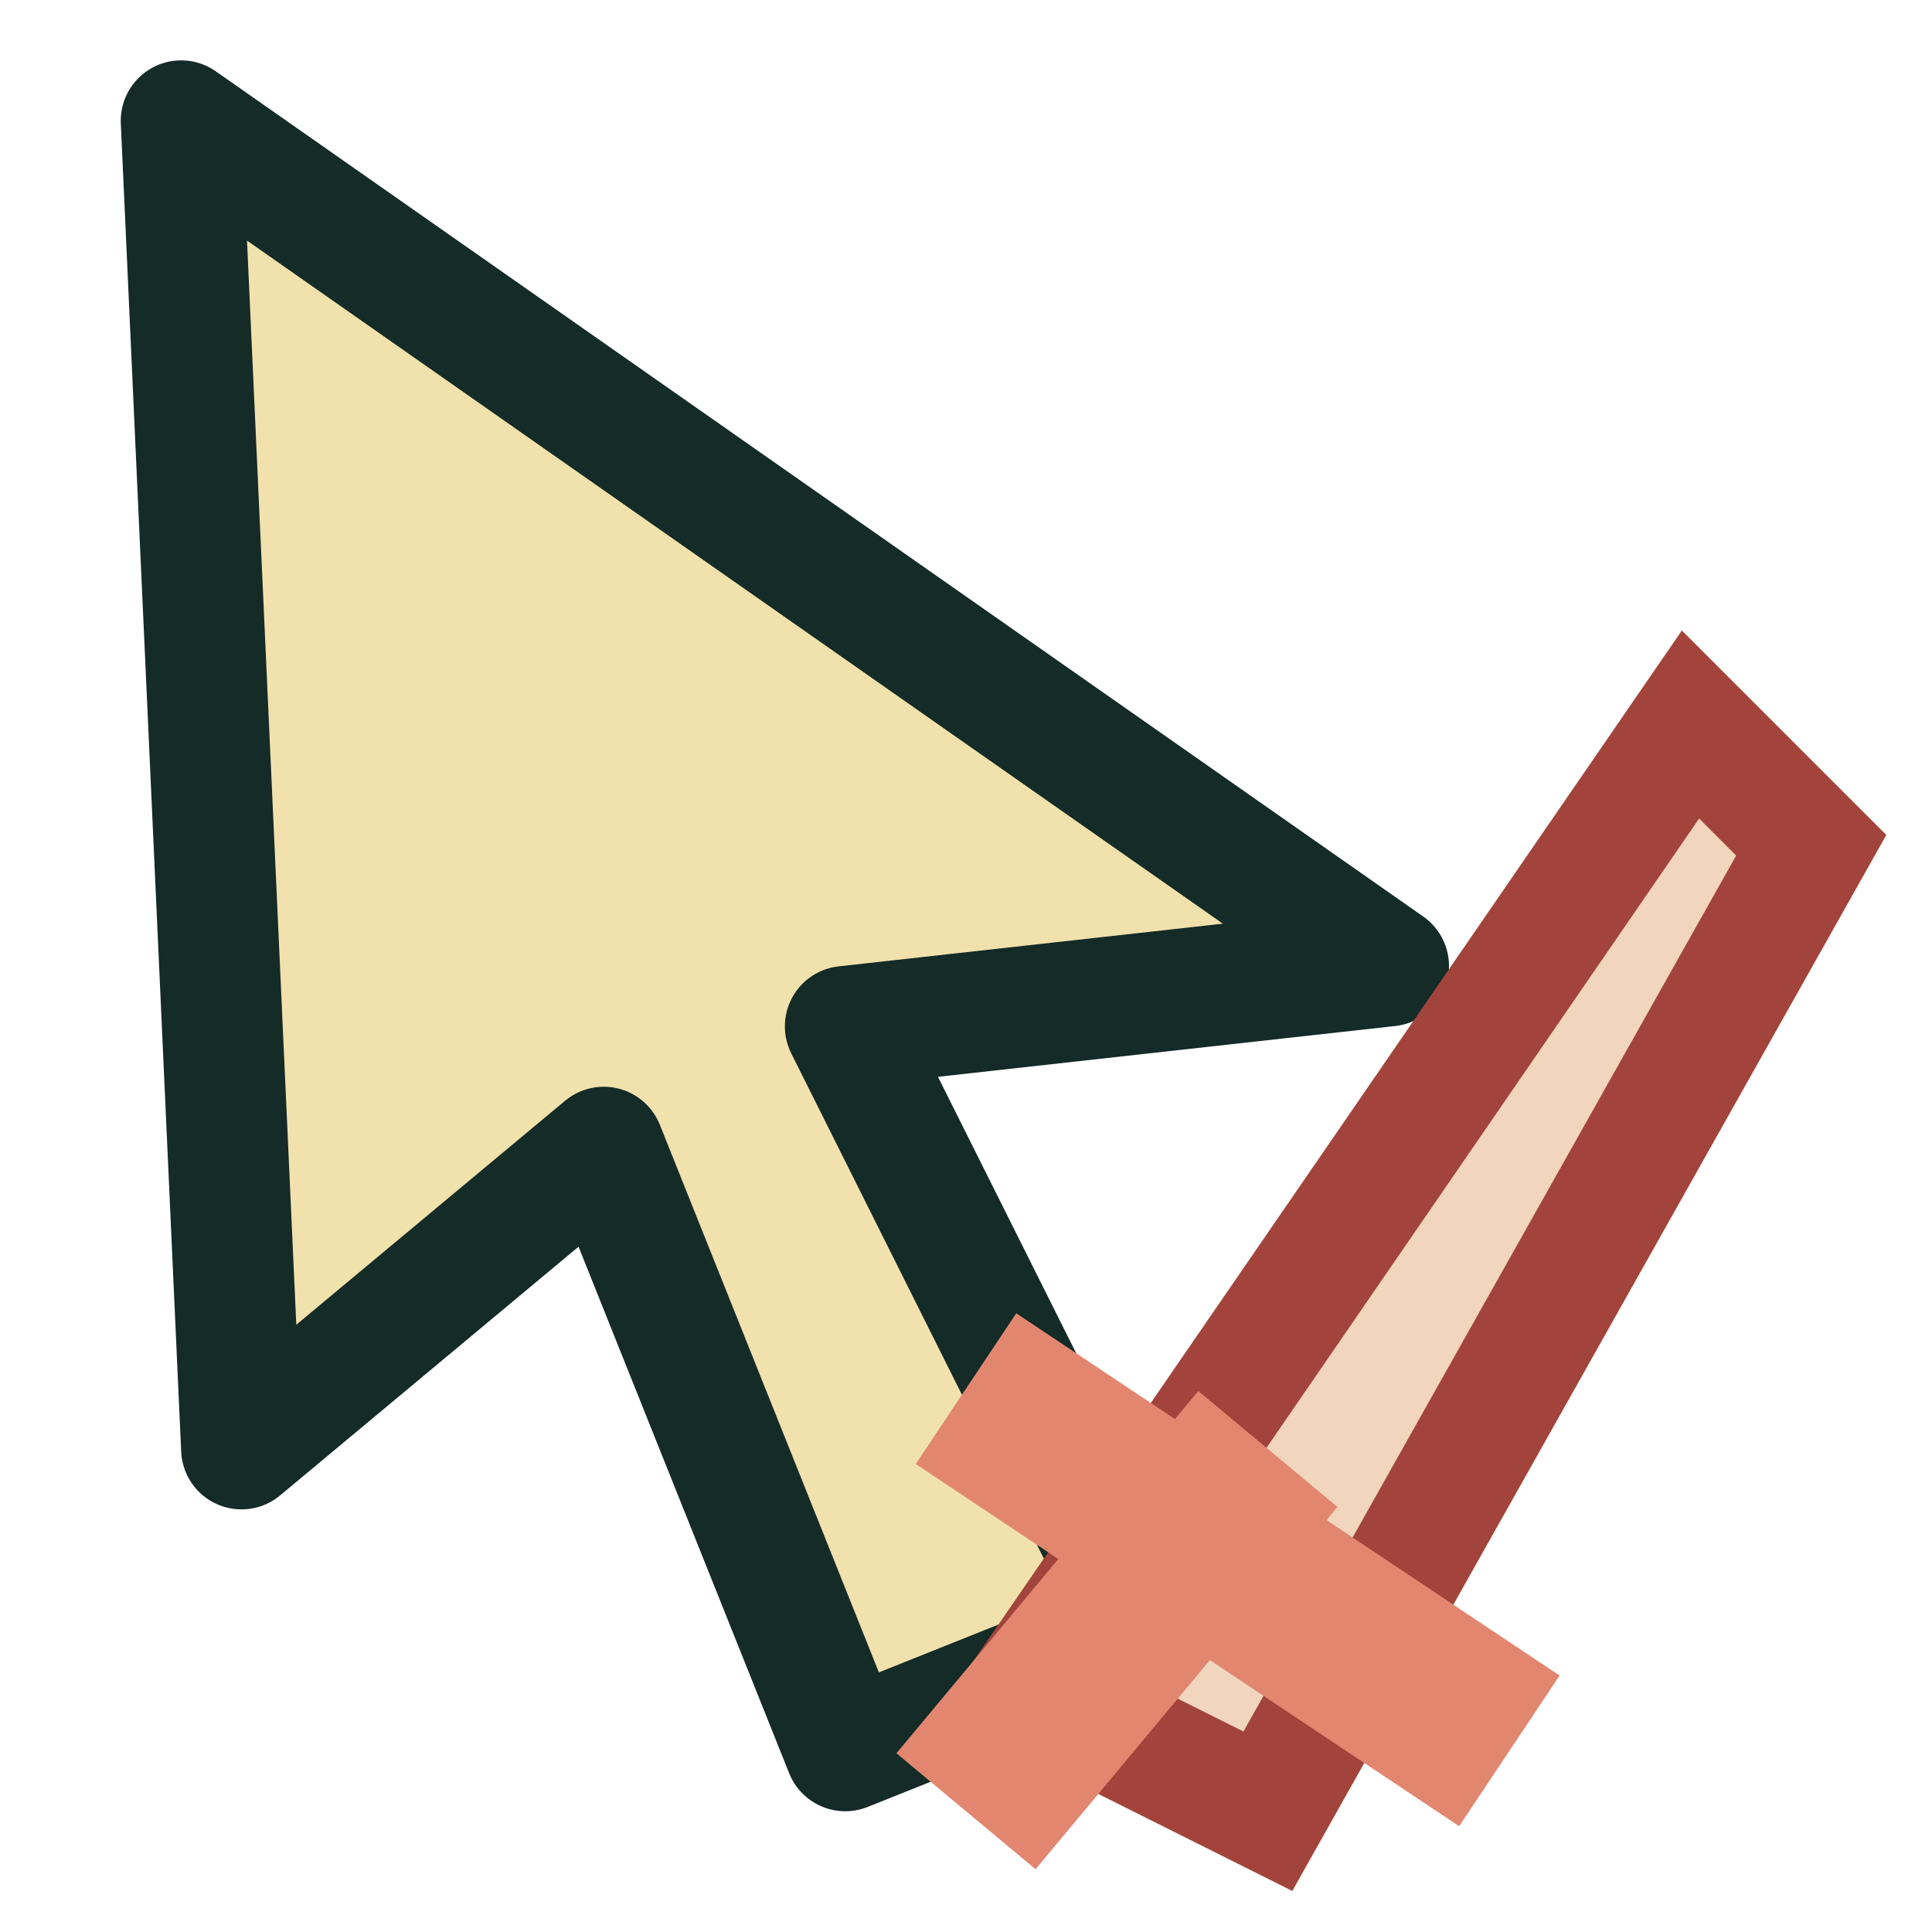
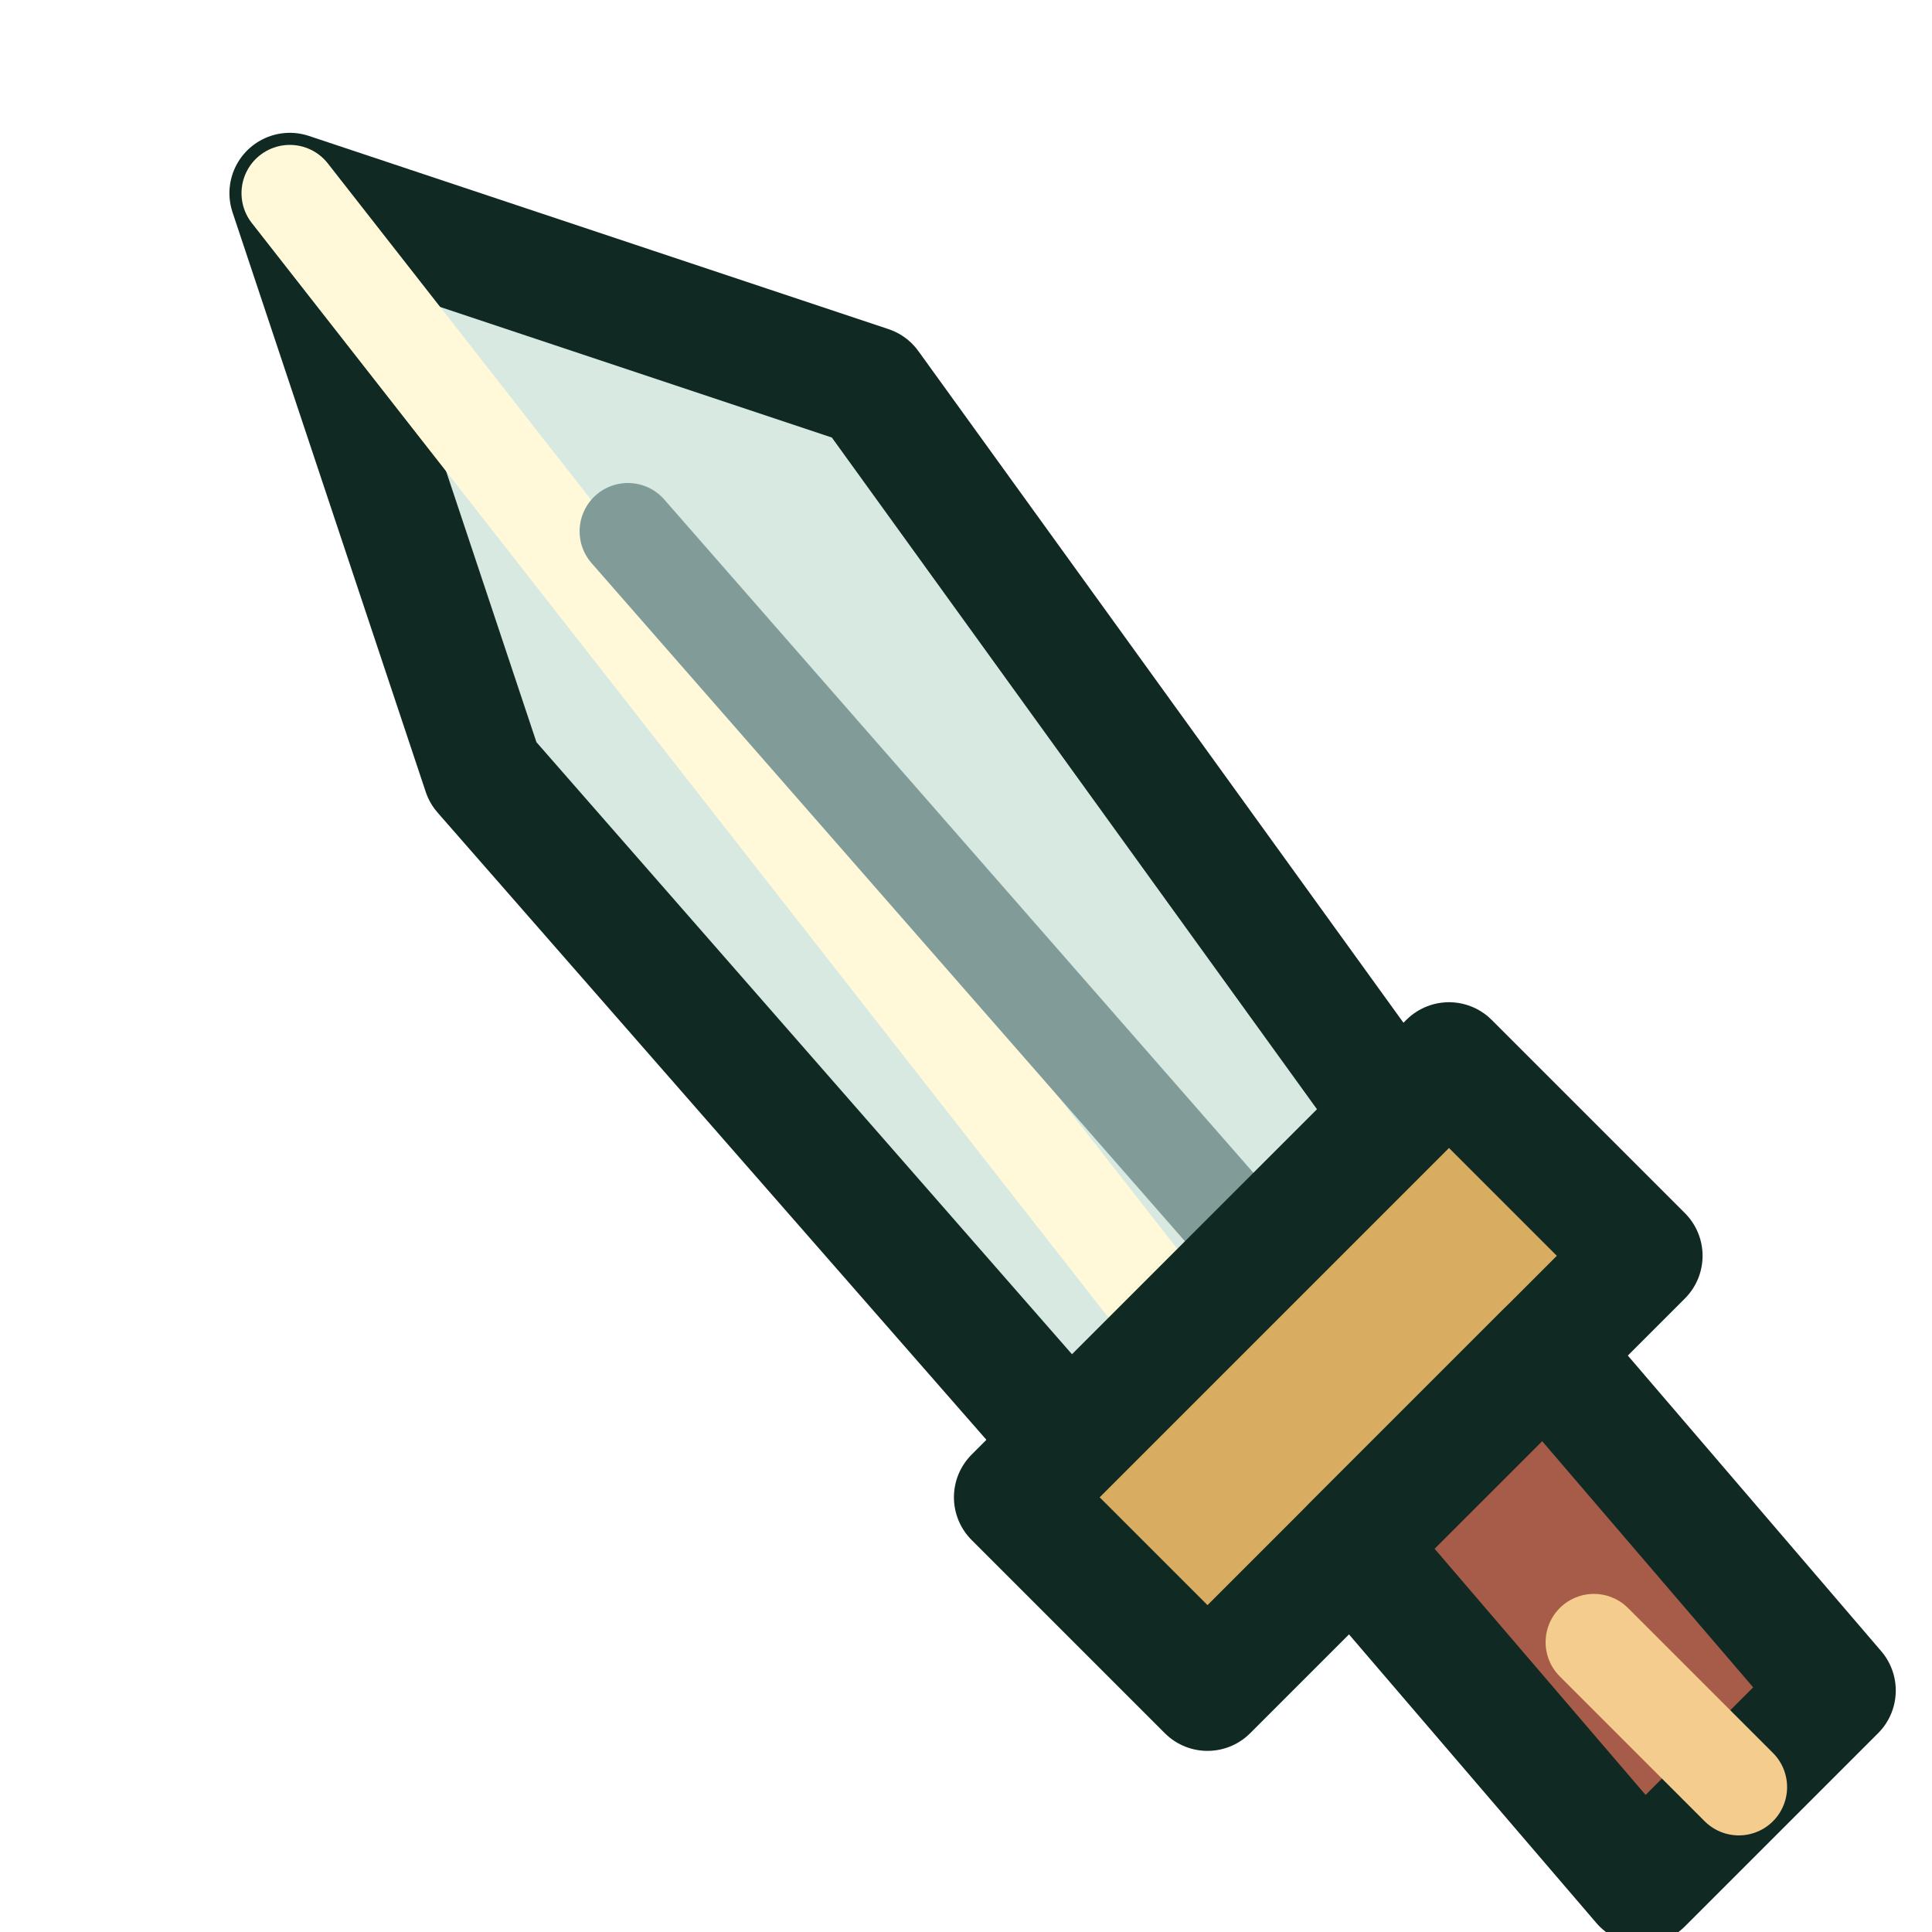
- <svg xmlns="http://www.w3.org/2000/svg" width="32" height="32" viewBox="0 0 32 32">
-   <path d="M3 2 4 24 10 19 14 29 19 27 14 17 23 16Z" fill="#f1e1ad" stroke="#142b27" stroke-width="2" stroke-linejoin="round" />
-   <path d="m17 28 11-16 2 2-9 16Z" fill="#f1d5bd" stroke="#a2443b" stroke-width="2" />
-   <path d="m16 23 9 6m-9 1 5-6" stroke="#e28670" stroke-width="3" />
+ <svg xmlns="http://www.w3.org/2000/svg" width="40" height="40" viewBox="0 0 40 40">
+   <g stroke="#112923" stroke-width="2.5" stroke-linejoin="round" stroke-linecap="round">
+     <path d="m6 4 12 4 13 18-7 6L10 16Z" fill="#d8e9e1" />
+     <path d="m6 4 18 23 4 2" fill="none" stroke="#fff9da" stroke-width="2" />
+     <path d="m13 11 14 16" stroke="#819c98" stroke-width="2" />
+     <path d="m21 31 9-9 4 4-9 9Z" fill="#d9ad61" />
+     <path d="m28 32 4-4 6 7-4 4Z" fill="#a65c49" />
+     <path d="m33 34 3 3" stroke="#f4cc8e" stroke-width="2" />
+   </g>
</svg>
